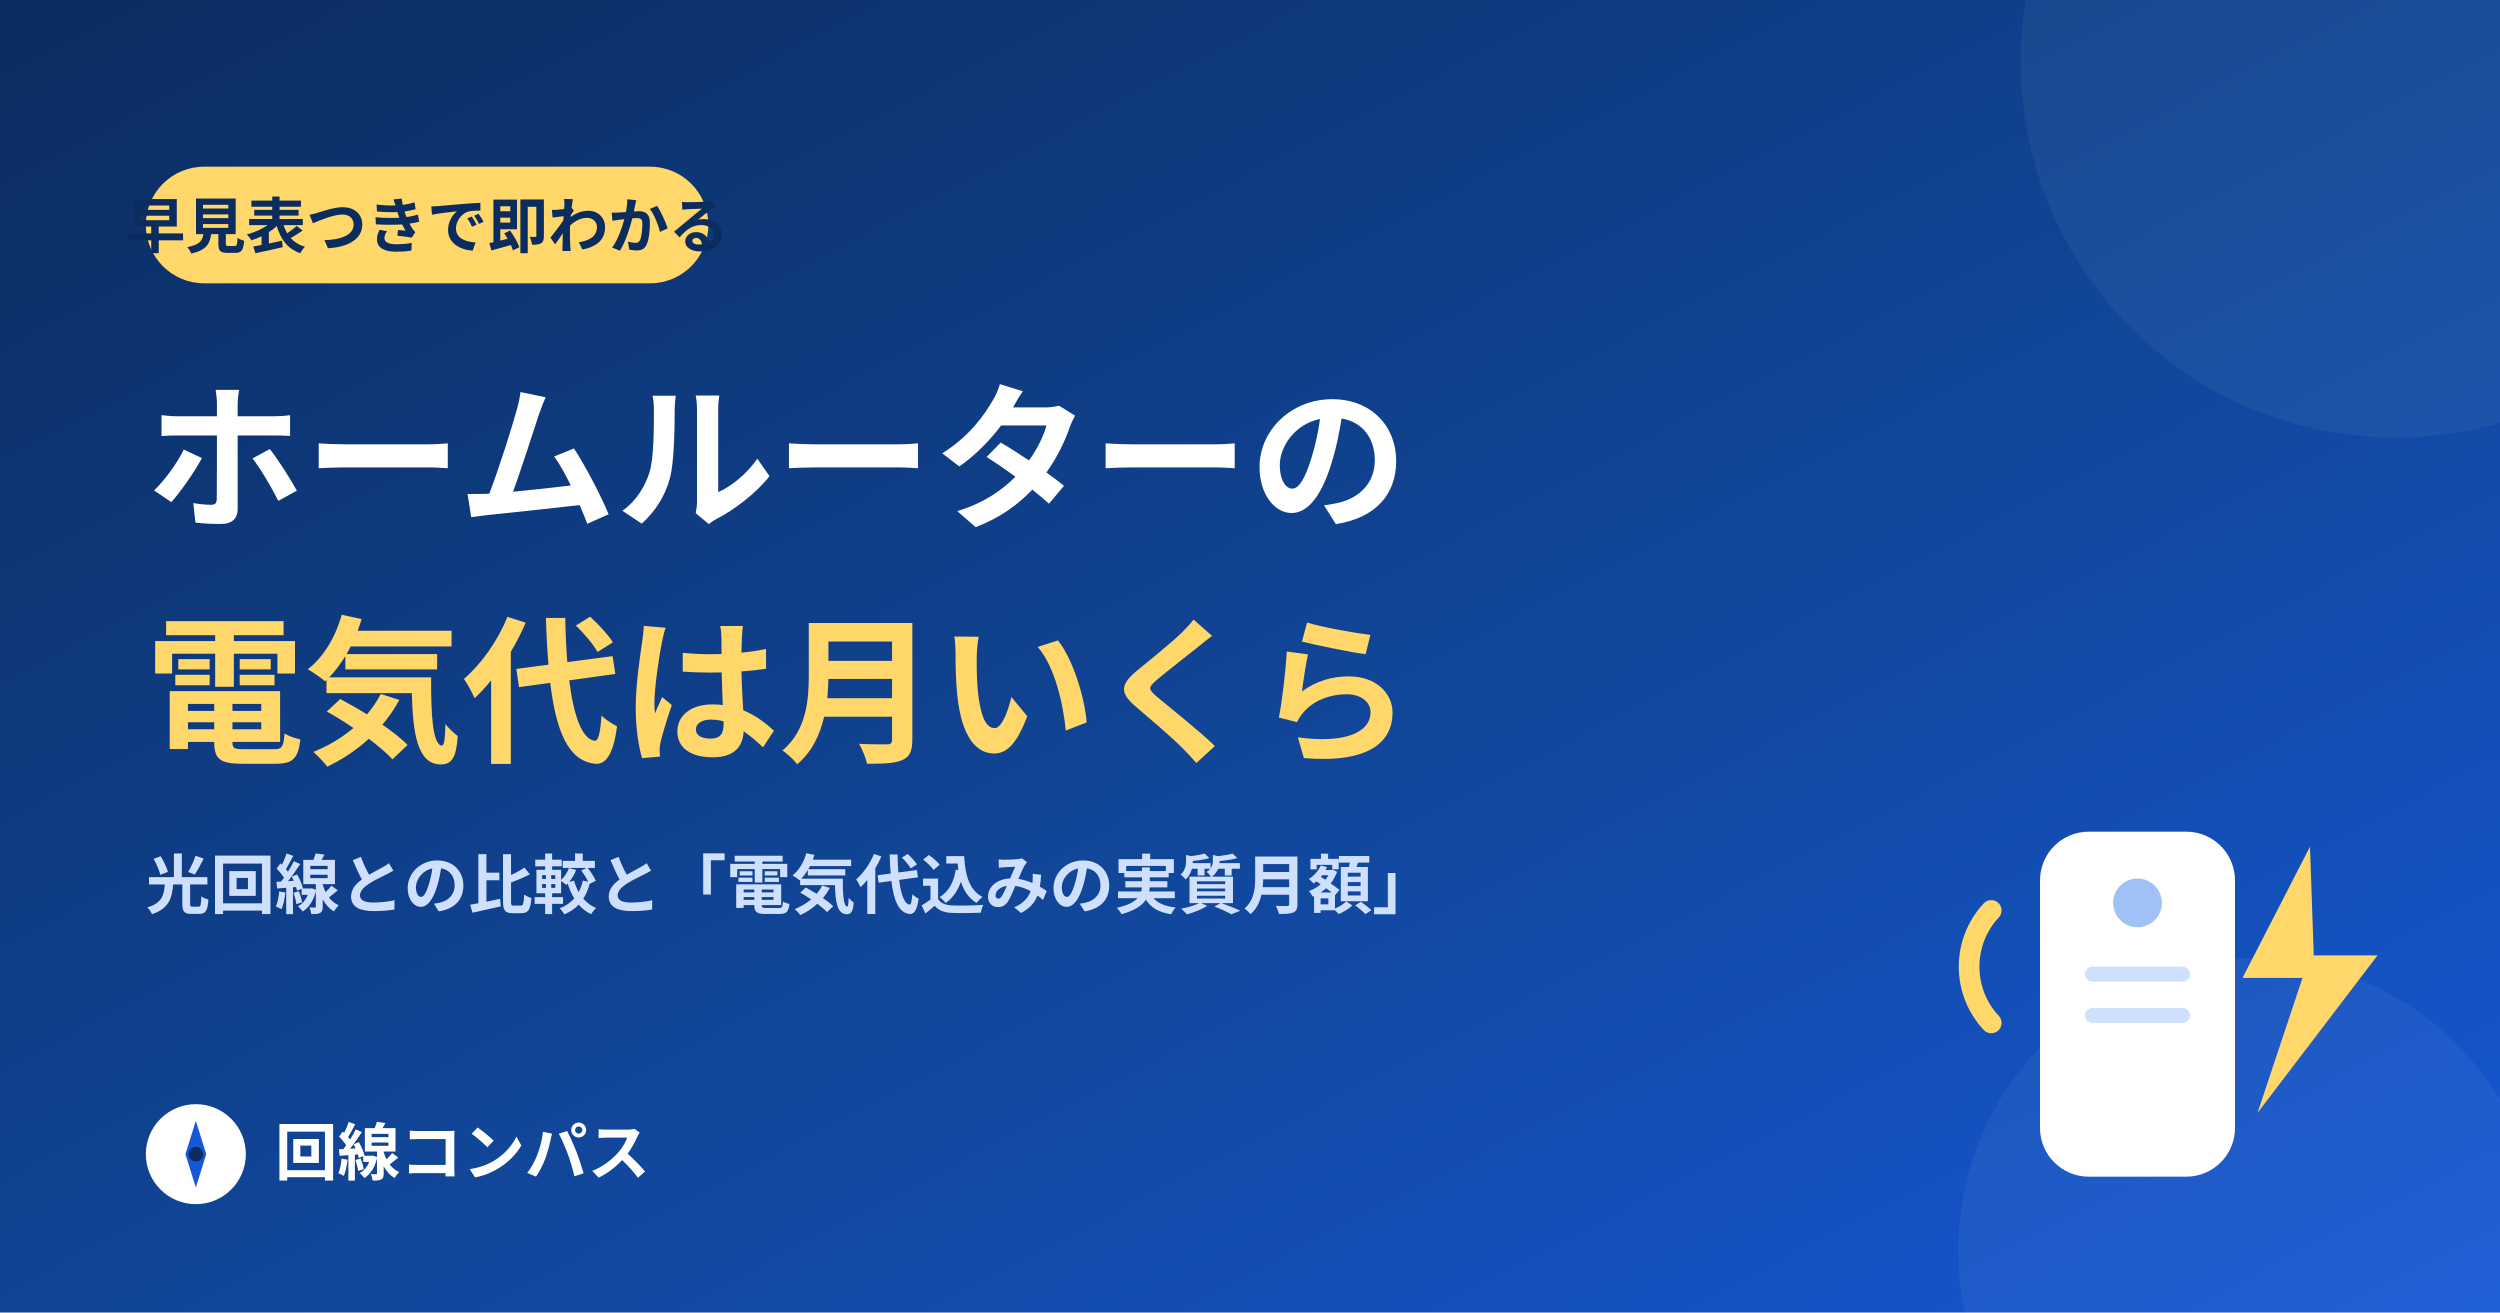
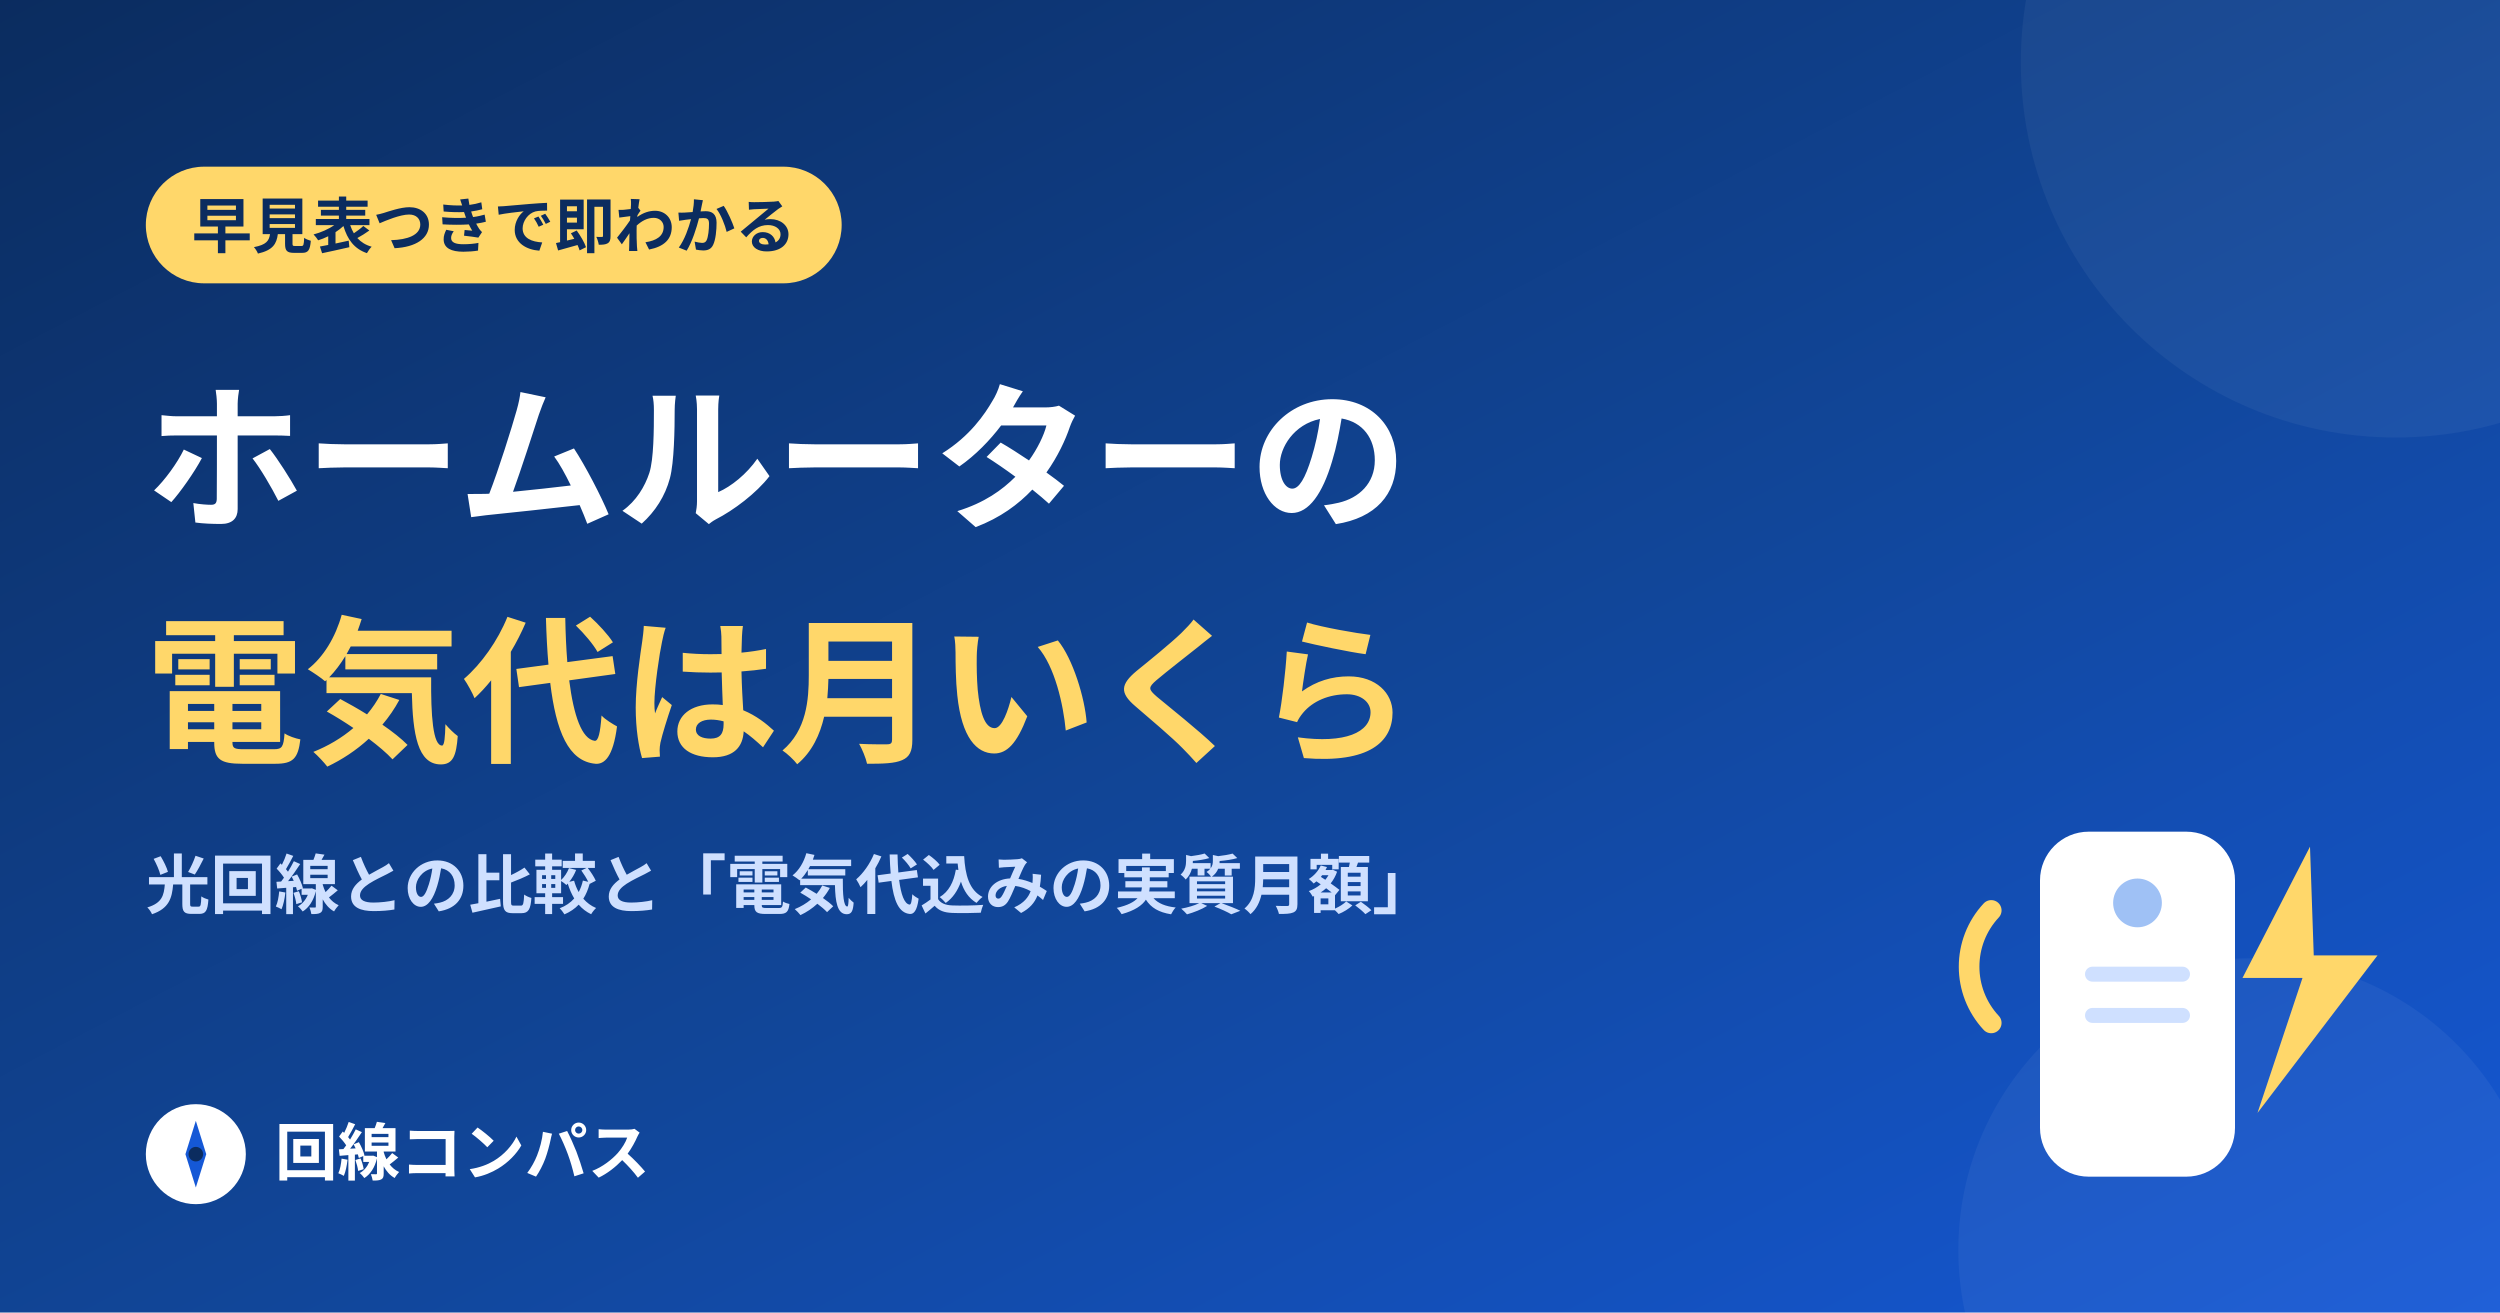
<svg xmlns="http://www.w3.org/2000/svg" viewBox="0 0 1200 630" role="img" aria-label="ホームルーターの電気代は月いくらかを消費電力から計算する" font-family="'Noto Sans JP','Hiragino Sans','Yu Gothic',Meiryo,sans-serif">
  <defs>
    <linearGradient id="bg" x1="0" y1="0" x2="1" y2="1">
      <stop offset="0" stop-color="#0b2c5f" />
      <stop offset=".55" stop-color="#114699" />
      <stop offset="1" stop-color="#1558d6" />
    </linearGradient>
  </defs>
  <rect width="1200" height="630" fill="url(#bg)" />
  <circle cx="1150" cy="30" r="180" fill="#ffffff" opacity=".05" />
  <circle cx="1080" cy="600" r="140" fill="#ffffff" opacity=".05" />
  <g transform="translate(900, 320) scale(0.9)">
    <rect x="88" y="88" width="104" height="184" rx="26" fill="#ffffff" />
    <circle cx="140" cy="126" r="13" fill="#9fc1f5" />
    <rect x="112" y="160" width="56" height="8" rx="4" fill="#cfe0ff" />
    <rect x="112" y="182" width="56" height="8" rx="4" fill="#cfe0ff" />
    <path d="M140 40 L112 40 L128 74 L140 40 Z" fill="none" />
    <path d="M232 96 L196 166 H228 L204 238 L268 154 H234 Z" fill="#ffd76a" />
    <path d="M62 130 A44 44 0 0 0 62 190" fill="none" stroke="#ffd76a" stroke-width="11" stroke-linecap="round" />
  </g>
-   <rect x="70" y="80" width="270" height="56" rx="28" fill="#ffd76a" />
-   <text x="205" y="119" text-anchor="middle" font-size="29" font-weight="800" fill="#0b2c5f">早見表つきで即わかる</text>
+   <rect x="70" y="80" width="334" height="56" rx="28" fill="#ffd76a" />
+   <text x="237" y="119" text-anchor="middle" font-size="29" font-weight="800" fill="#0b2c5f">早見表つきで即わかる</text>
  <text x="70" y="248" font-size="76" font-weight="800" fill="#ffffff">ホームルーターの</text>
  <text x="70" y="360" font-size="76" font-weight="800" fill="#ffd76a">電気代は月いくら</text>
  <text x="70" y="436" font-size="31" font-weight="600" fill="#cfe0ff">光回線との比較と「電気代込みの実質月額」</text>
  <g transform="translate(70,530)">
    <circle cx="24" cy="24" r="24" fill="#ffffff" />
    <polygon points="24,8 29,24 24,40 19,24" fill="#1558d6" />
    <circle cx="24" cy="24" r="3.5" fill="#0b2c5f" />
    <text x="62" y="34" font-size="30" font-weight="800" fill="#ffffff">回線コンパス</text>
  </g>
</svg>
